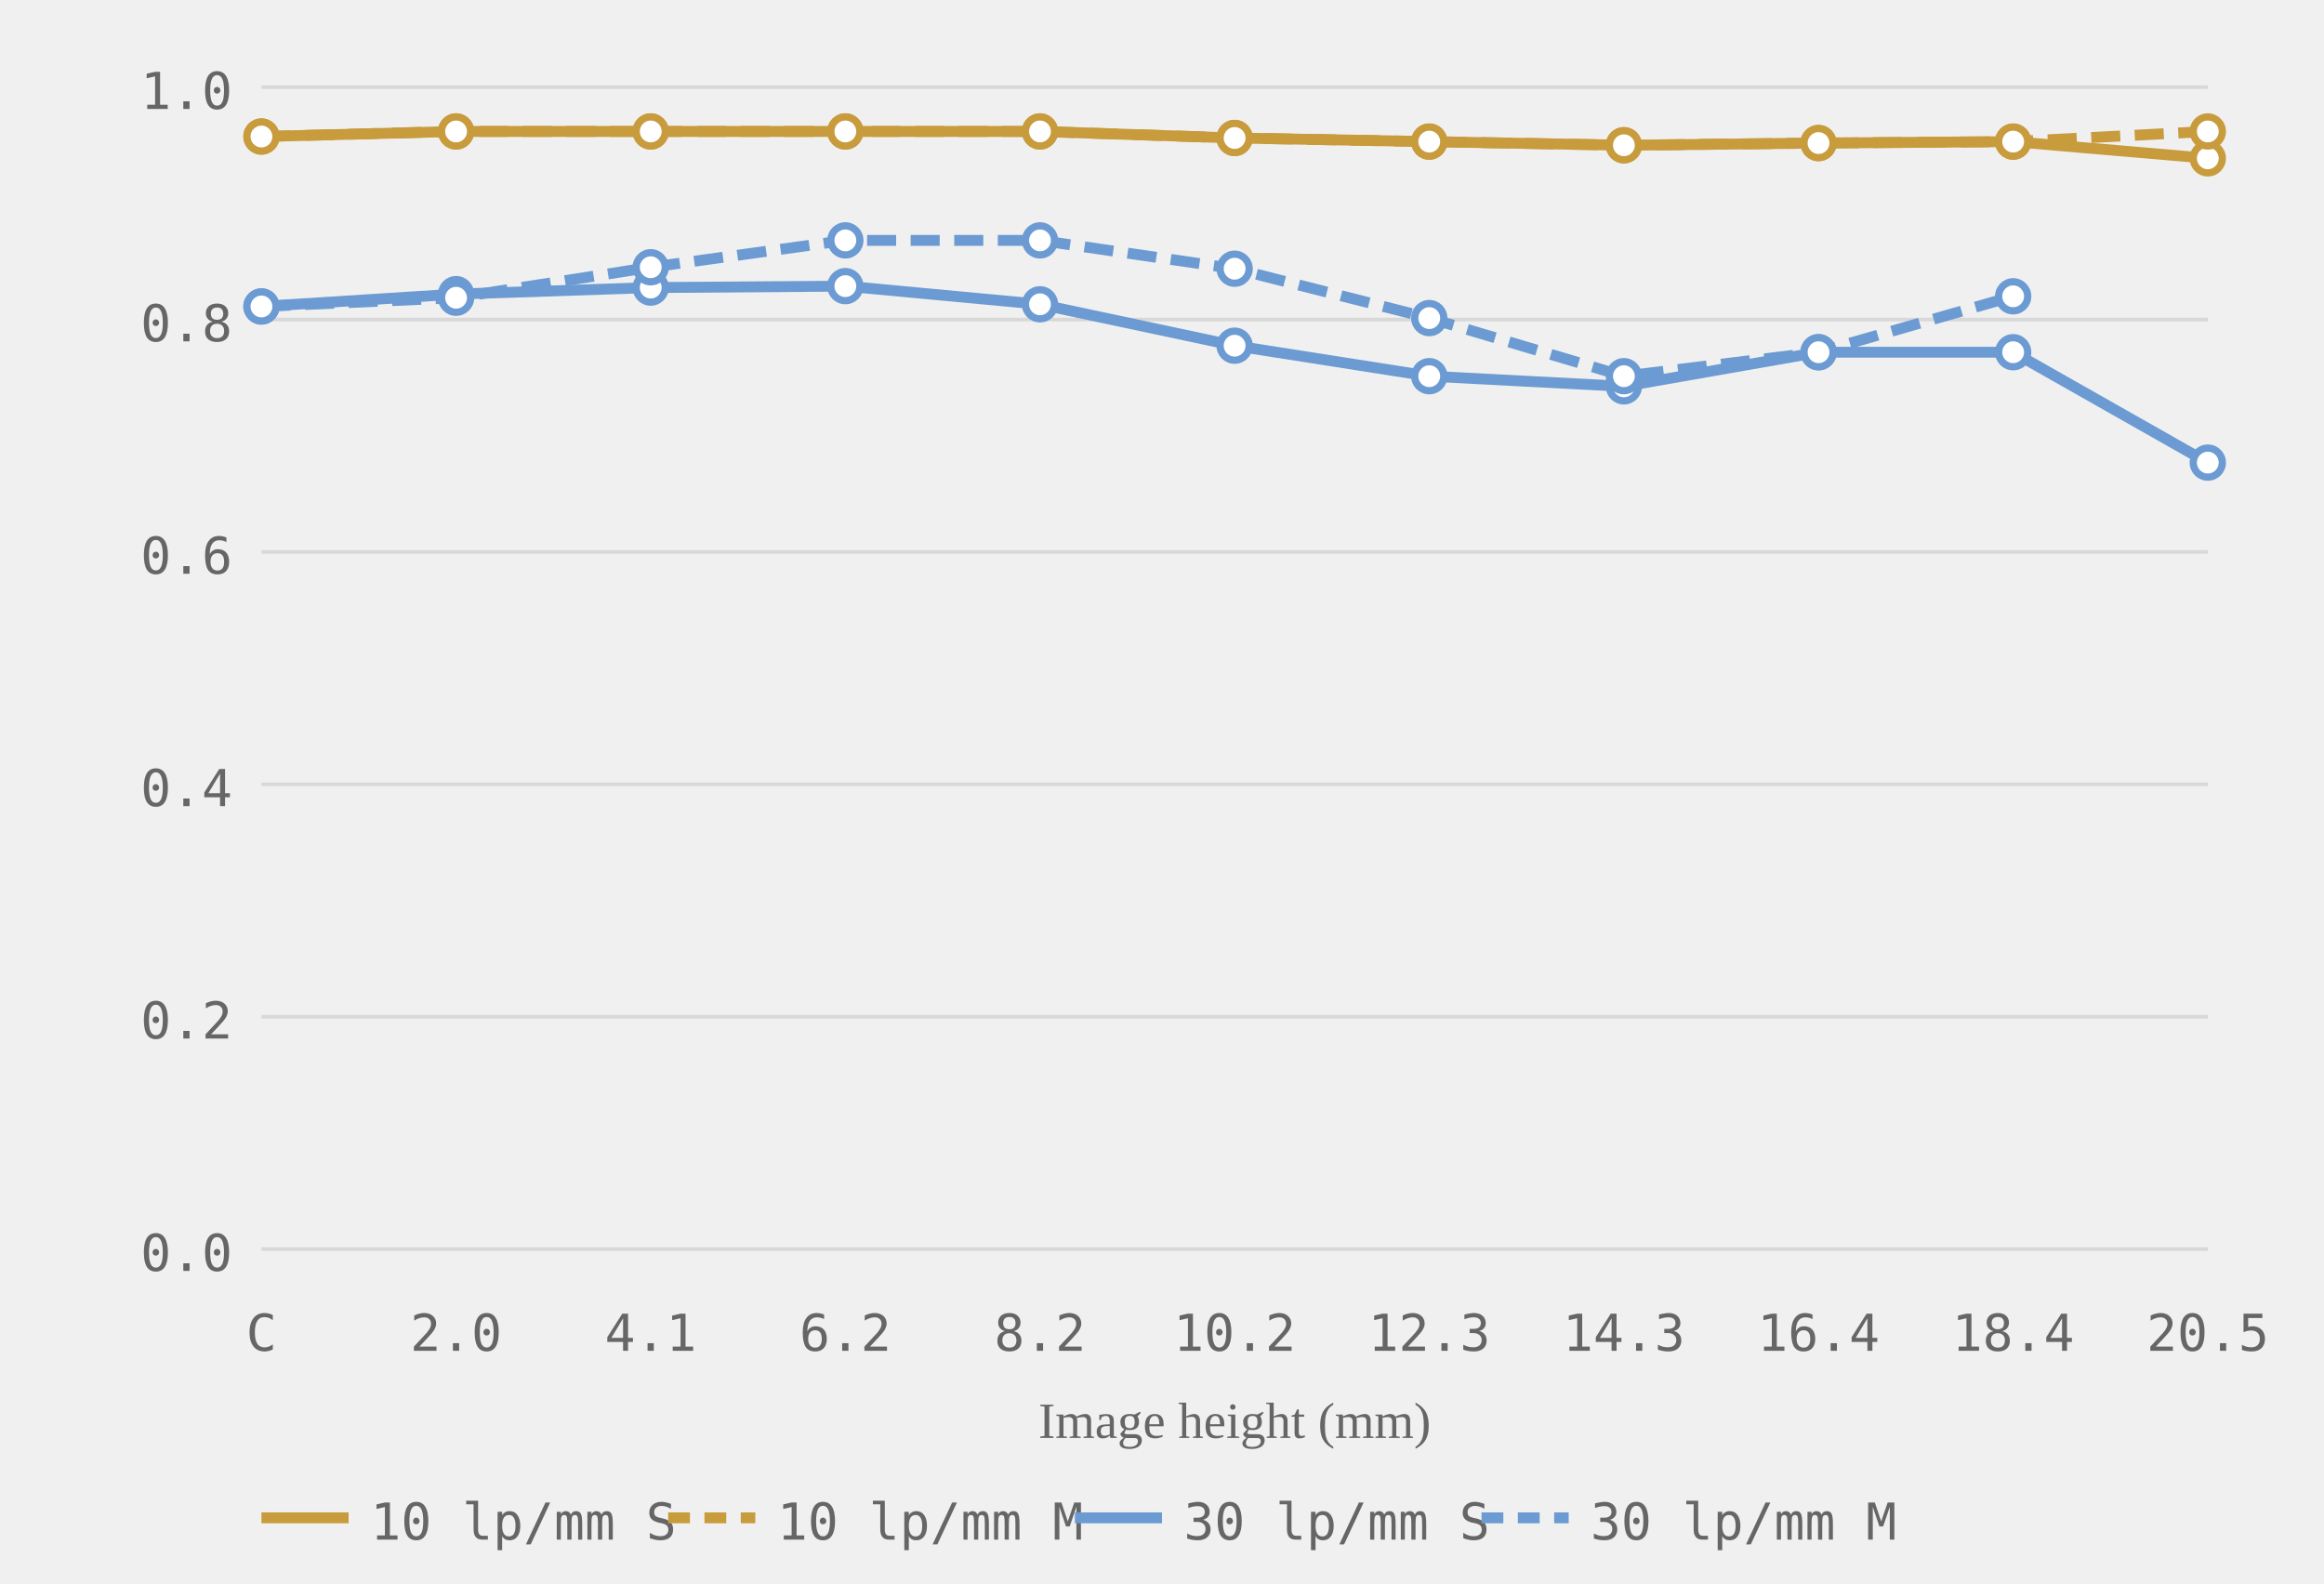
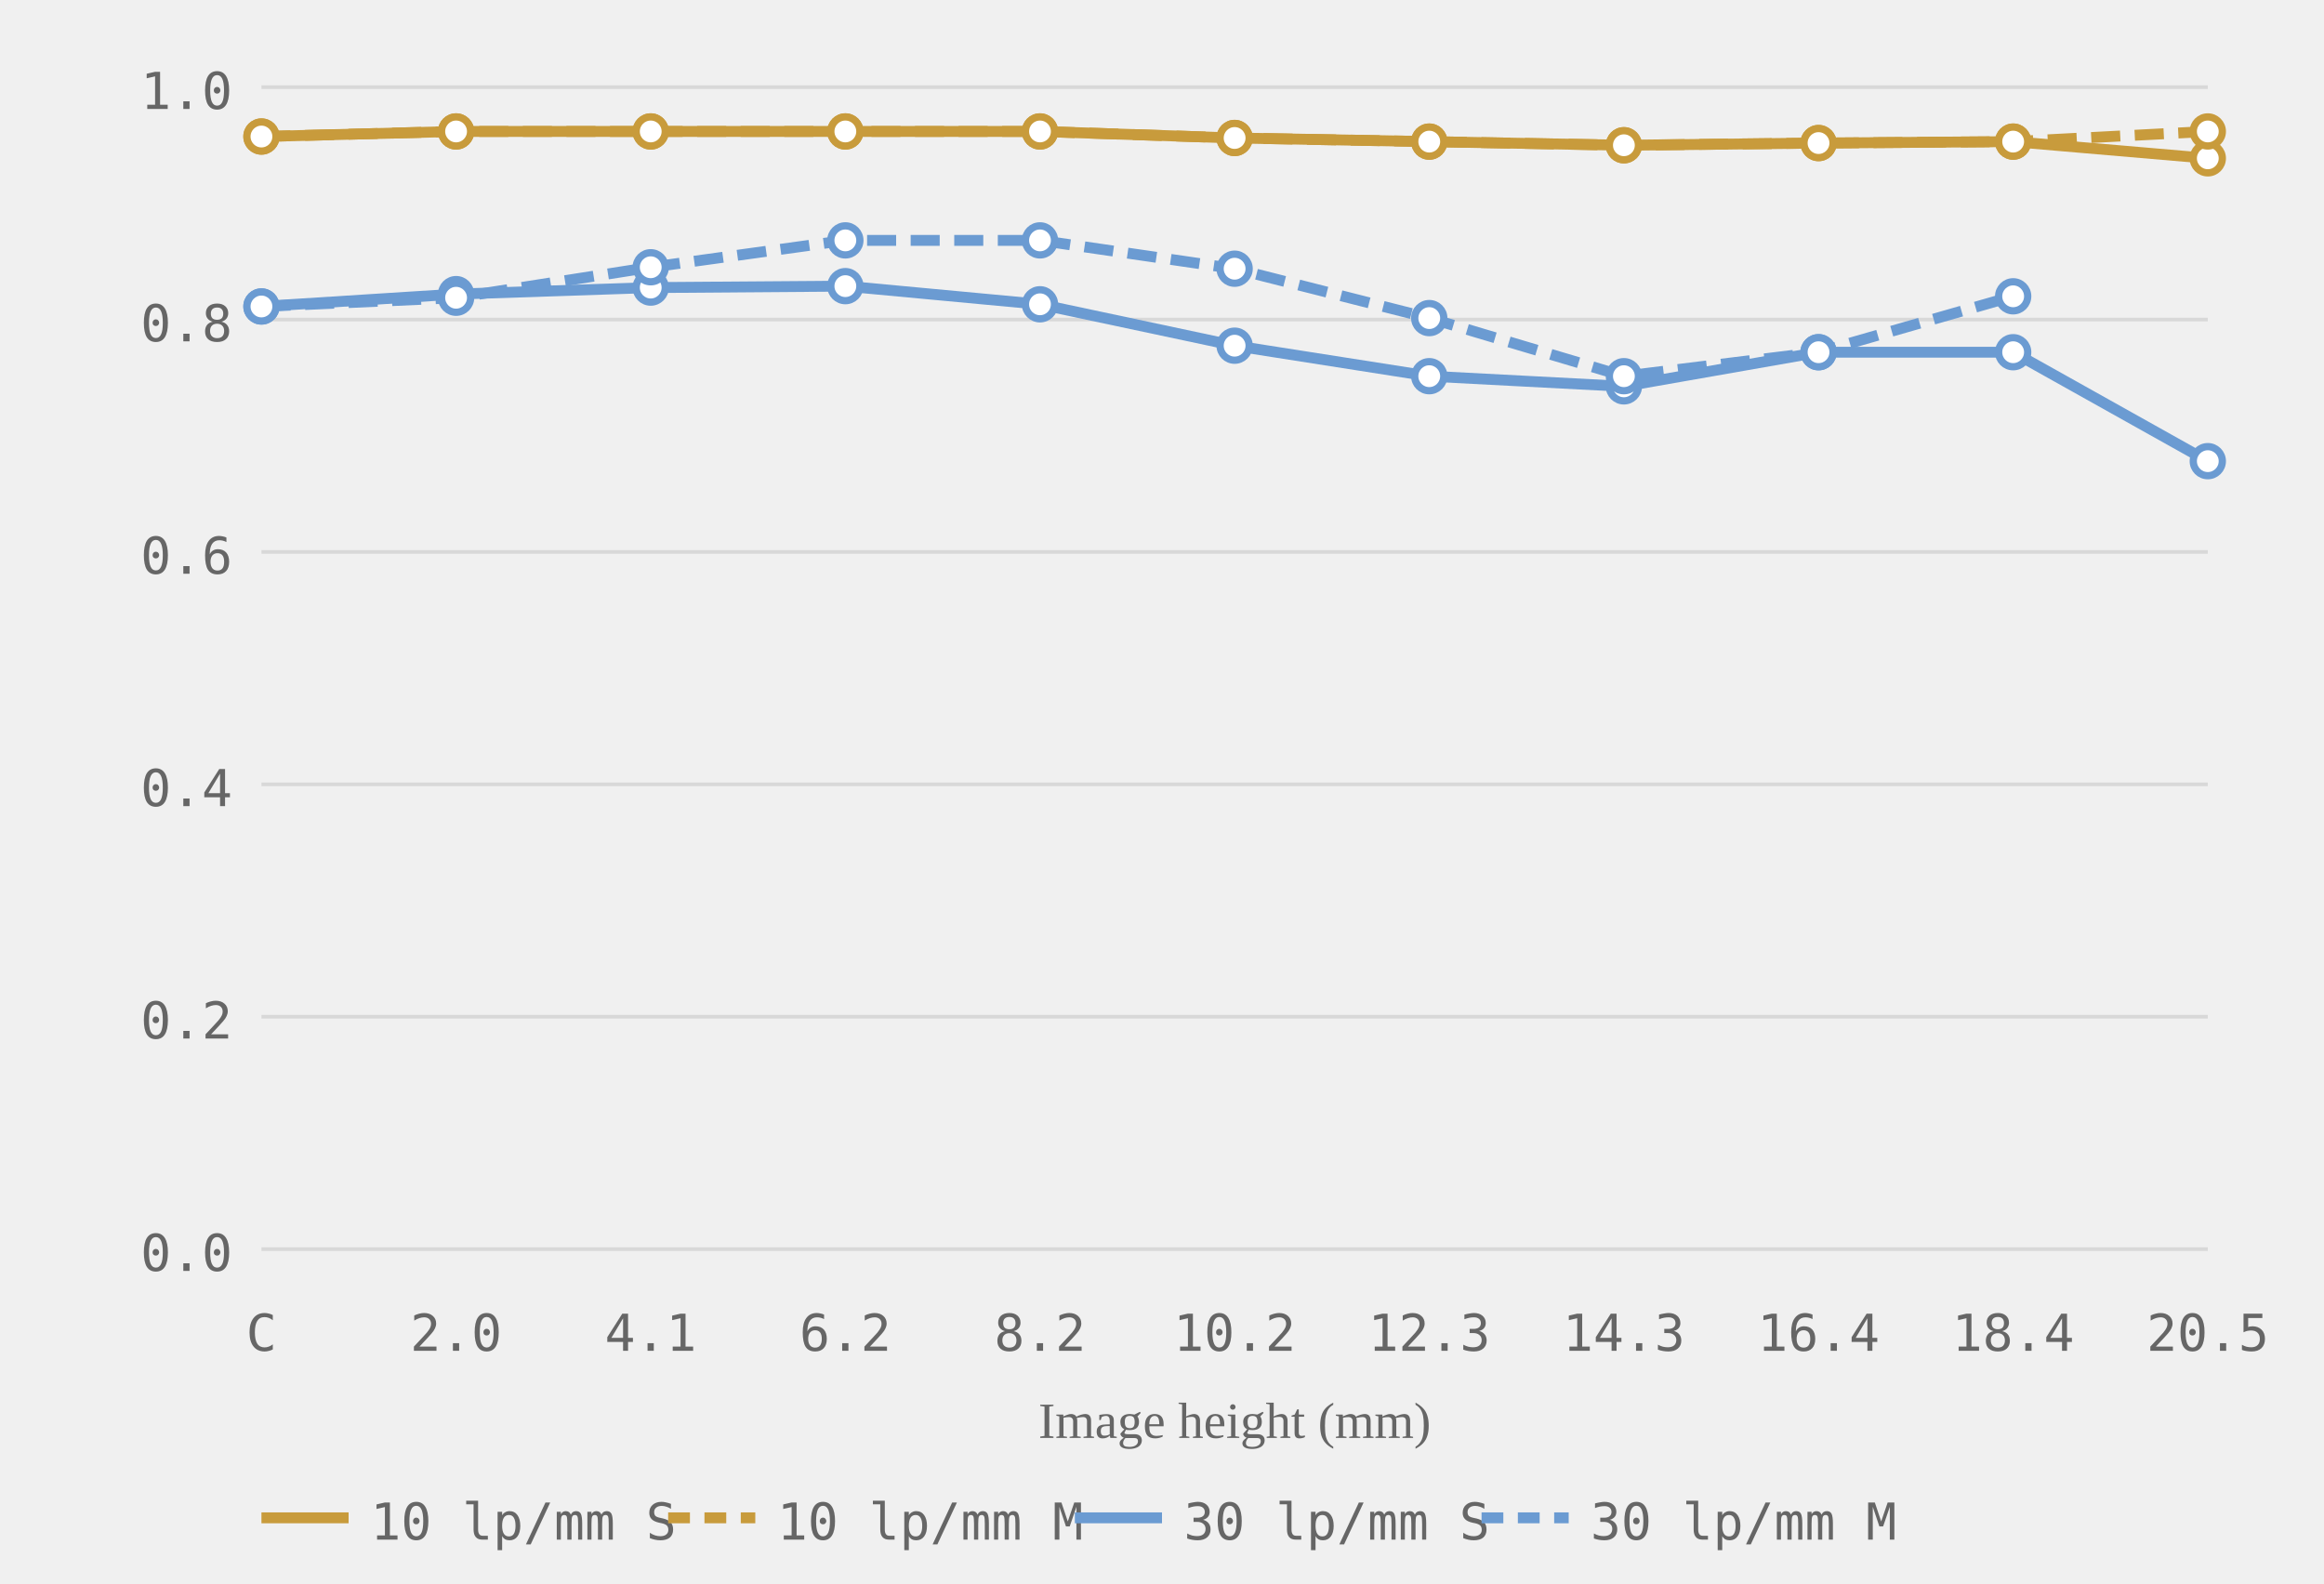
<svg xmlns="http://www.w3.org/2000/svg" viewBox="0 0 320 218" role="img" aria-label="MTF chart, generated from readings">
  <style>.grid-line { stroke: #d8d8d8; stroke-width: 0.5; }.axis-label { font-size: 7px; fill: #666666; font-family: ui-monospace, monospace; }.axis-y { text-anchor: end; }.axis-x { text-anchor: middle; }.axis-title { font-size: 7px; fill: #666666; text-anchor: middle; }.curve { fill: none; stroke-width: 1.5; }.curve-m { stroke-dasharray: 4 2; }.dot { fill: white; stroke-width: 1; }.legend-text { font-size: 7px; fill: #666666; font-family: ui-monospace, monospace; }</style>
  <line class="grid-line" x1="36" y1="172.0" x2="304" y2="172.0" />
  <line class="grid-line" x1="36" y1="140.0" x2="304" y2="140.0" />
  <line class="grid-line" x1="36" y1="108.0" x2="304" y2="108.0" />
  <line class="grid-line" x1="36" y1="76.0" x2="304" y2="76.0" />
  <line class="grid-line" x1="36" y1="44.0" x2="304" y2="44.0" />
  <line class="grid-line" x1="36" y1="12.0" x2="304" y2="12.0" />
  <text class="axis-label axis-y" x="32" y="175.0">0.0</text>
  <text class="axis-label axis-y" x="32" y="143.0">0.2</text>
  <text class="axis-label axis-y" x="32" y="111.0">0.4</text>
  <text class="axis-label axis-y" x="32" y="79.0">0.6</text>
  <text class="axis-label axis-y" x="32" y="47.0">0.8</text>
  <text class="axis-label axis-y" x="32" y="15.0">1.0</text>
  <text class="axis-label axis-x" x="36.0" y="186">C</text>
  <text class="axis-label axis-x" x="62.8" y="186">2.0</text>
  <text class="axis-label axis-x" x="89.6" y="186">4.1</text>
  <text class="axis-label axis-x" x="116.4" y="186">6.2</text>
  <text class="axis-label axis-x" x="143.2" y="186">8.2</text>
  <text class="axis-label axis-x" x="170.0" y="186">10.2</text>
  <text class="axis-label axis-x" x="196.8" y="186">12.3</text>
  <text class="axis-label axis-x" x="223.6" y="186">14.3</text>
  <text class="axis-label axis-x" x="250.4" y="186">16.4</text>
  <text class="axis-label axis-x" x="277.2" y="186">18.4</text>
  <text class="axis-label axis-x" x="304.0" y="186">20.5</text>
  <text class="axis-title" x="170.0" y="198">Image height (mm)</text>
  <polyline class="curve curve-10" style="stroke:#c89b3c" points="36.0,18.8 62.8,18.1 89.6,18.1 116.4,18.1 143.2,18.1 170.0,19.0 196.8,19.5 223.6,20.0 250.4,19.7 277.2,19.5 304.0,21.8" />
  <polyline class="curve curve-10 curve-m" style="stroke:#c89b3c" points="36.0,18.8 62.8,18.1 89.6,18.1 116.4,18.1 143.2,18.1 170.0,19.0 196.8,19.5 223.6,20.0 250.4,19.7 277.2,19.5 304.0,18.1" stroke-dasharray="4 2" />
-   <polyline class="curve curve-30" style="stroke:#6b9bd2" points="36.0,42.2 62.8,40.5 89.6,39.6 116.4,39.4 143.2,41.9 170.0,47.6 196.8,51.8 223.6,53.2 250.4,48.5 277.2,48.5 304.0,63.7" />
+   <polyline class="curve curve-30" style="stroke:#6b9bd2" points="36.0,42.2 62.8,40.5 89.6,39.6 116.4,39.4 143.2,41.9 170.0,47.6 196.8,51.8 223.6,53.2 250.4,48.5 277.2,48.5 304.0,63.5" />
  <polyline class="curve curve-30 curve-m" style="stroke:#6b9bd2" points="36.0,42.2 62.8,41.0 89.6,36.8 116.4,33.1 143.2,33.1 170.0,37.0 196.8,43.8 223.6,51.8 250.4,48.5 277.2,40.8" stroke-dasharray="4 2" />
  <circle class="dot dot-10" style="stroke:#c89b3c" cx="36.0" cy="18.8" r="2" />
  <circle class="dot dot-10" style="stroke:#c89b3c" cx="62.8" cy="18.1" r="2" />
  <circle class="dot dot-10" style="stroke:#c89b3c" cx="89.6" cy="18.1" r="2" />
  <circle class="dot dot-10" style="stroke:#c89b3c" cx="116.4" cy="18.1" r="2" />
  <circle class="dot dot-10" style="stroke:#c89b3c" cx="143.2" cy="18.1" r="2" />
  <circle class="dot dot-10" style="stroke:#c89b3c" cx="170.0" cy="19.0" r="2" />
  <circle class="dot dot-10" style="stroke:#c89b3c" cx="196.8" cy="19.5" r="2" />
  <circle class="dot dot-10" style="stroke:#c89b3c" cx="223.6" cy="20.0" r="2" />
  <circle class="dot dot-10" style="stroke:#c89b3c" cx="250.4" cy="19.7" r="2" />
  <circle class="dot dot-10" style="stroke:#c89b3c" cx="277.2" cy="19.5" r="2" />
  <circle class="dot dot-10" style="stroke:#c89b3c" cx="304.0" cy="21.8" r="2" />
  <circle class="dot dot-10" style="stroke:#c89b3c" cx="36.0" cy="18.8" r="2" />
  <circle class="dot dot-10" style="stroke:#c89b3c" cx="62.8" cy="18.1" r="2" />
  <circle class="dot dot-10" style="stroke:#c89b3c" cx="89.6" cy="18.1" r="2" />
  <circle class="dot dot-10" style="stroke:#c89b3c" cx="116.4" cy="18.1" r="2" />
  <circle class="dot dot-10" style="stroke:#c89b3c" cx="143.2" cy="18.1" r="2" />
  <circle class="dot dot-10" style="stroke:#c89b3c" cx="170.0" cy="19.0" r="2" />
  <circle class="dot dot-10" style="stroke:#c89b3c" cx="196.8" cy="19.5" r="2" />
  <circle class="dot dot-10" style="stroke:#c89b3c" cx="223.6" cy="20.0" r="2" />
  <circle class="dot dot-10" style="stroke:#c89b3c" cx="250.4" cy="19.7" r="2" />
  <circle class="dot dot-10" style="stroke:#c89b3c" cx="277.2" cy="19.5" r="2" />
  <circle class="dot dot-10" style="stroke:#c89b3c" cx="304.0" cy="18.1" r="2" />
  <circle class="dot dot-30" style="stroke:#6b9bd2" cx="36.0" cy="42.2" r="2" />
  <circle class="dot dot-30" style="stroke:#6b9bd2" cx="62.8" cy="40.5" r="2" />
  <circle class="dot dot-30" style="stroke:#6b9bd2" cx="89.6" cy="39.6" r="2" />
  <circle class="dot dot-30" style="stroke:#6b9bd2" cx="116.4" cy="39.4" r="2" />
  <circle class="dot dot-30" style="stroke:#6b9bd2" cx="143.2" cy="41.9" r="2" />
  <circle class="dot dot-30" style="stroke:#6b9bd2" cx="170.0" cy="47.6" r="2" />
  <circle class="dot dot-30" style="stroke:#6b9bd2" cx="196.8" cy="51.8" r="2" />
  <circle class="dot dot-30" style="stroke:#6b9bd2" cx="223.6" cy="53.2" r="2" />
  <circle class="dot dot-30" style="stroke:#6b9bd2" cx="250.4" cy="48.5" r="2" />
  <circle class="dot dot-30" style="stroke:#6b9bd2" cx="277.2" cy="48.5" r="2" />
-   <circle class="dot dot-30" style="stroke:#6b9bd2" cx="304.0" cy="63.7" r="2" />
+   <circle class="dot dot-30" style="stroke:#6b9bd2" cx="304.0" cy="63.5" r="2" />
  <circle class="dot dot-30" style="stroke:#6b9bd2" cx="36.0" cy="42.2" r="2" />
  <circle class="dot dot-30" style="stroke:#6b9bd2" cx="62.8" cy="41.0" r="2" />
  <circle class="dot dot-30" style="stroke:#6b9bd2" cx="89.6" cy="36.8" r="2" />
  <circle class="dot dot-30" style="stroke:#6b9bd2" cx="116.4" cy="33.1" r="2" />
  <circle class="dot dot-30" style="stroke:#6b9bd2" cx="143.2" cy="33.1" r="2" />
  <circle class="dot dot-30" style="stroke:#6b9bd2" cx="170.0" cy="37.0" r="2" />
  <circle class="dot dot-30" style="stroke:#6b9bd2" cx="196.8" cy="43.8" r="2" />
  <circle class="dot dot-30" style="stroke:#6b9bd2" cx="223.6" cy="51.8" r="2" />
  <circle class="dot dot-30" style="stroke:#6b9bd2" cx="250.4" cy="48.5" r="2" />
  <circle class="dot dot-30" style="stroke:#6b9bd2" cx="277.2" cy="40.8" r="2" />
  <line x1="36" y1="209" x2="48" y2="209" stroke="#c89b3c" stroke-width="1.5" />
  <text class="legend-text" x="51" y="212">10 lp/mm S</text>
  <line x1="92" y1="209" x2="104" y2="209" stroke="#c89b3c" stroke-width="1.5" stroke-dasharray="3 2" />
  <text class="legend-text" x="107" y="212">10 lp/mm M</text>
  <line x1="148" y1="209" x2="160" y2="209" stroke="#6b9bd2" stroke-width="1.5" />
  <text class="legend-text" x="163" y="212">30 lp/mm S</text>
  <line x1="204" y1="209" x2="216" y2="209" stroke="#6b9bd2" stroke-width="1.5" stroke-dasharray="3 2" />
  <text class="legend-text" x="219" y="212">30 lp/mm M</text>
</svg>
